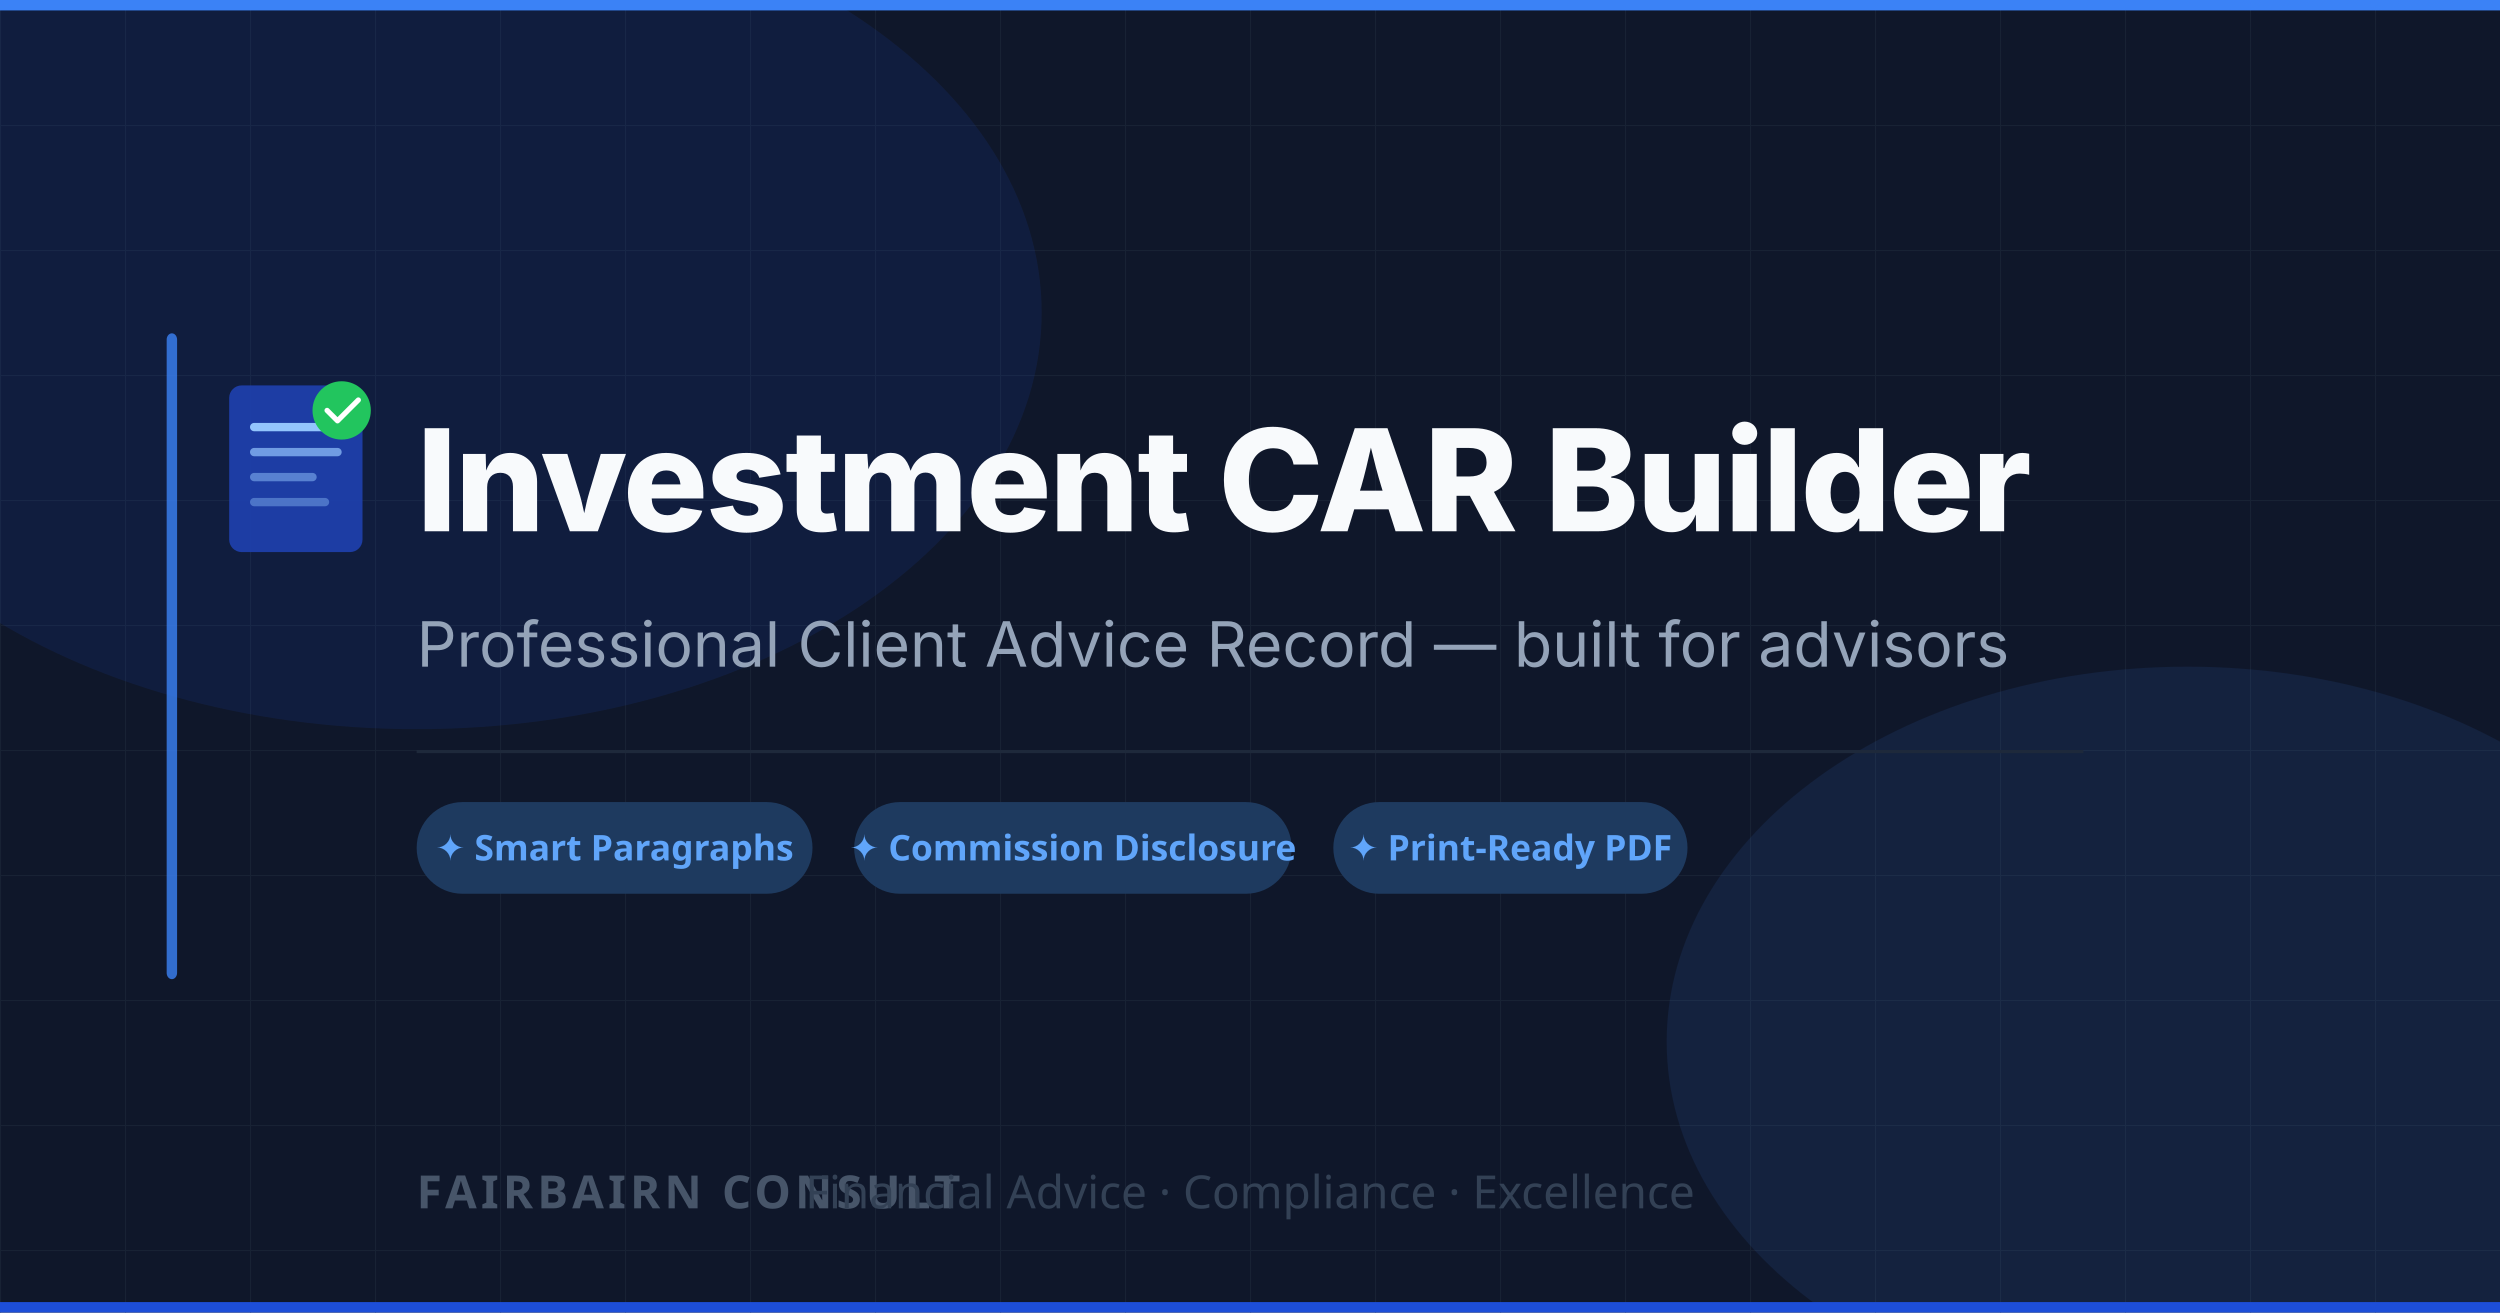
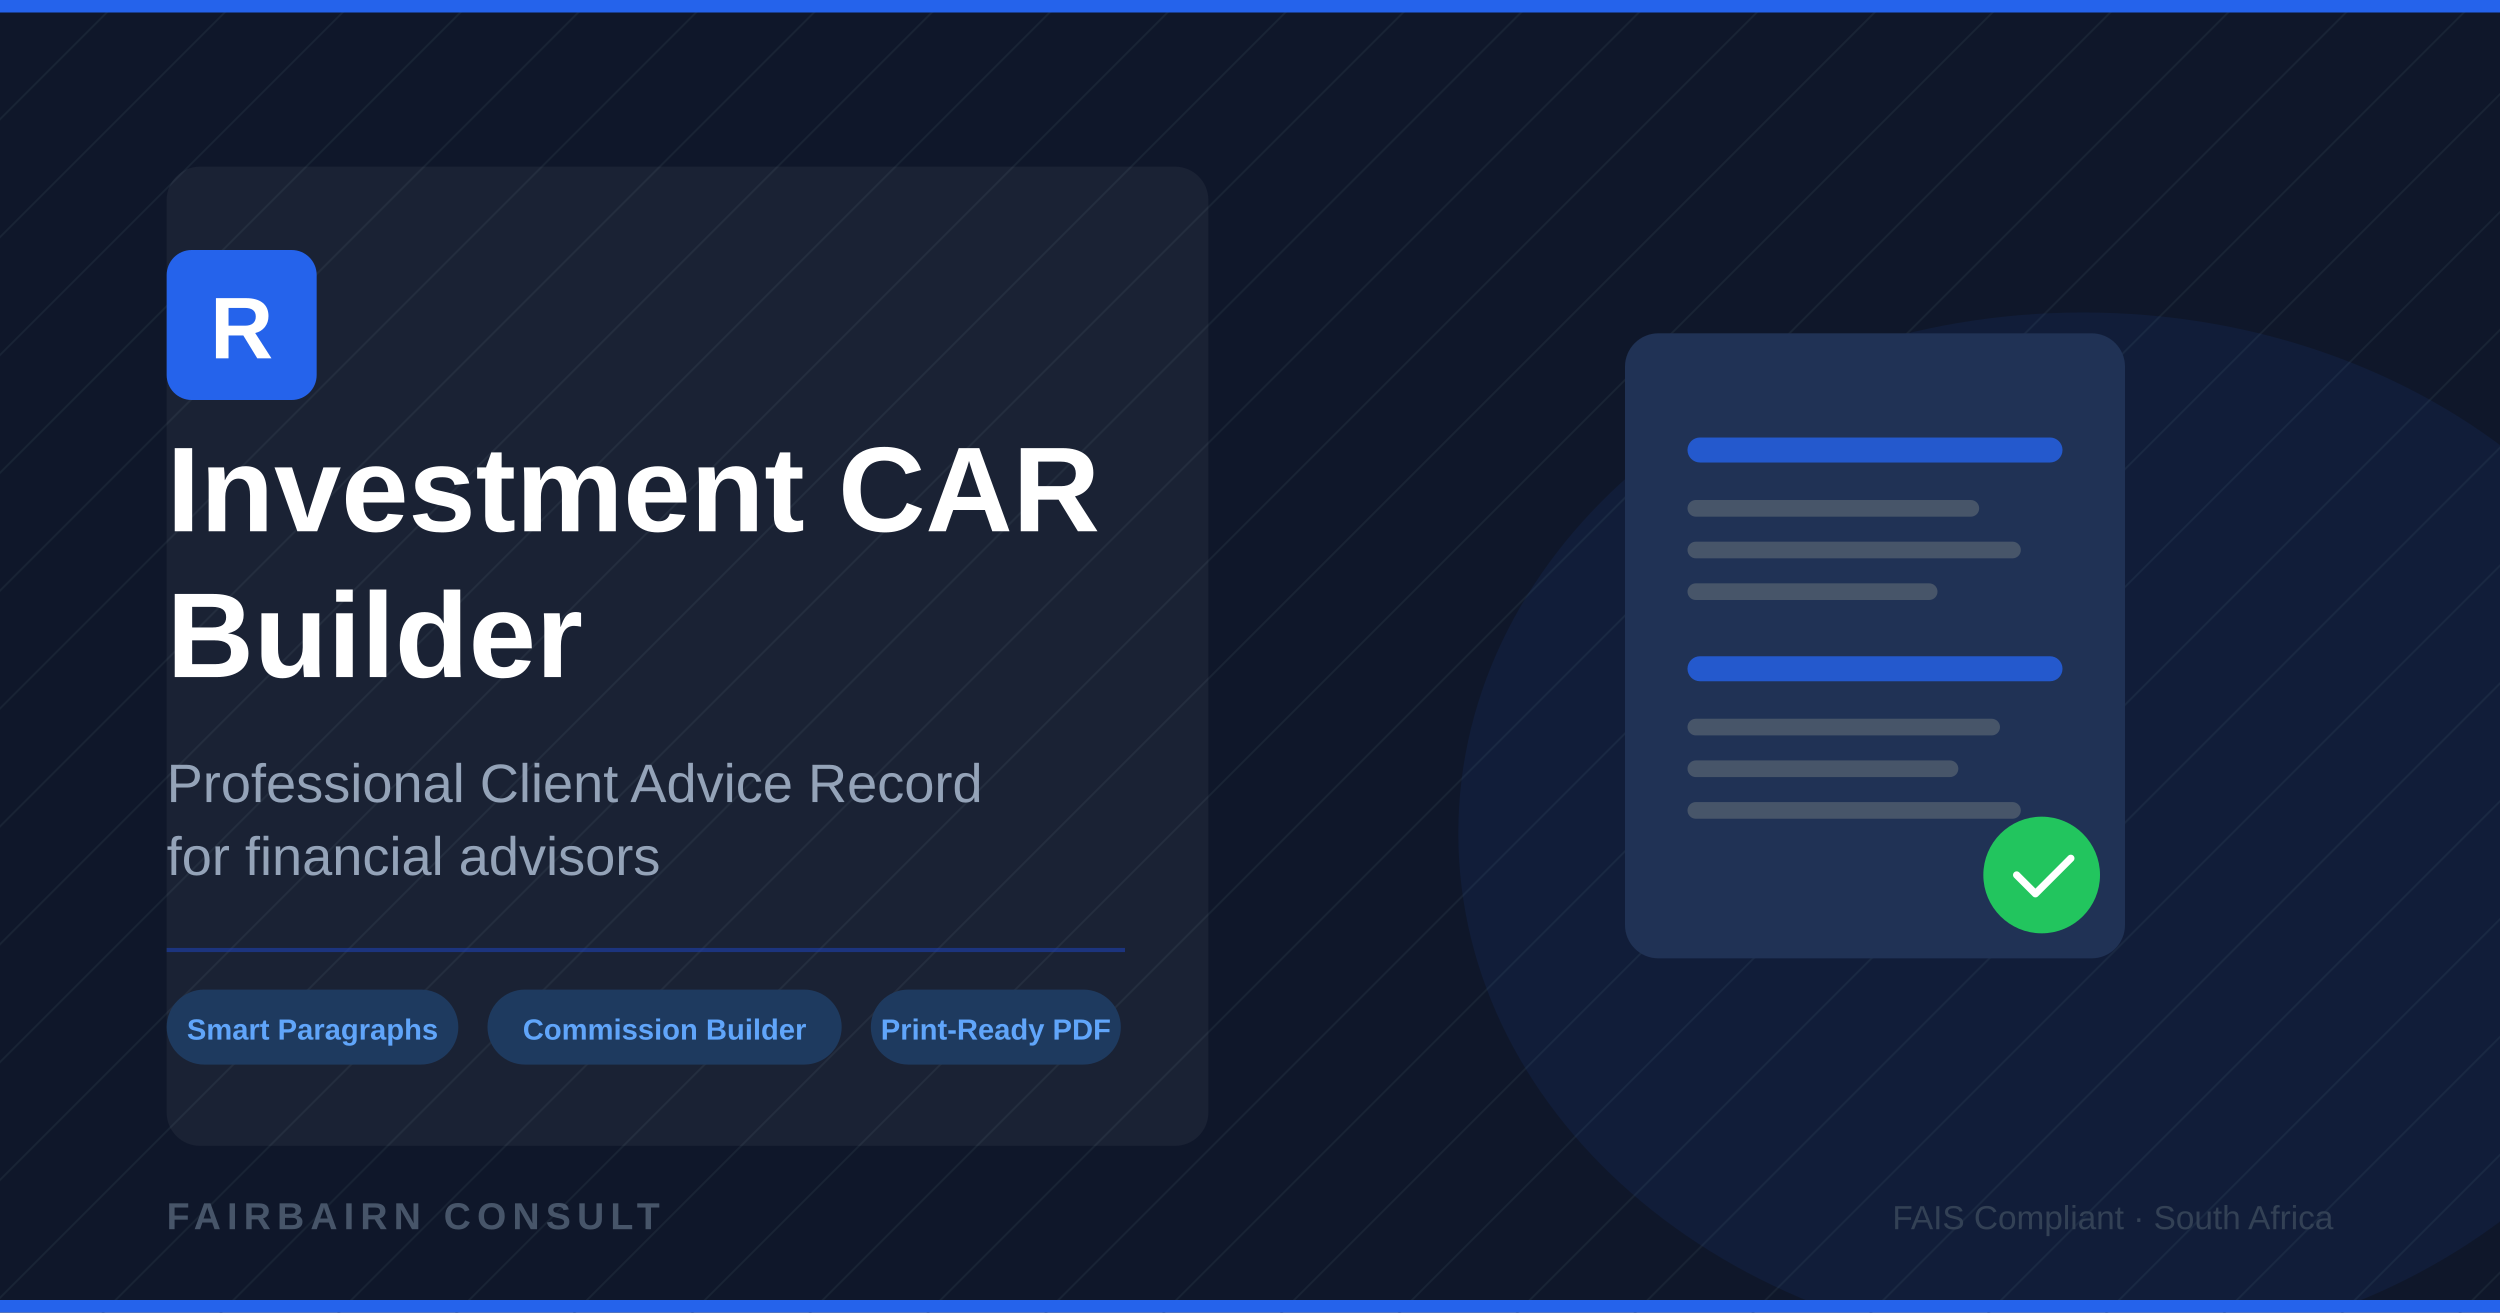
<svg xmlns="http://www.w3.org/2000/svg" width="1200" height="630" viewBox="0 0 1200 630">
  <rect width="1200" height="630" fill="#0f172a" />
  <defs>
-     <pattern id="grid" width="60" height="60" patternUnits="userSpaceOnUse">
-       <path d="M 60 0 L 0 0 0 60" fill="none" stroke="#1e293b" stroke-width="1" />
+     <pattern id="stripes" width="40" height="40" patternUnits="userSpaceOnUse" patternTransform="rotate(45)">
+       <rect width="1" height="40" fill="#1e293b" opacity="0.6" />
    </pattern>
  </defs>
-   <rect width="1200" height="630" fill="url(#grid)" opacity="0.6" />
-   <ellipse cx="200" cy="150" rx="300" ry="200" fill="#1d4ed8" opacity="0.12" />
-   <ellipse cx="1050" cy="500" rx="250" ry="180" fill="#3b82f6" opacity="0.10" />
-   <rect width="1200" height="5" fill="#3b82f6" />
-   <rect x="80" y="160" width="5" height="310" rx="3" fill="#3b82f6" opacity="0.8" />
-   <g transform="translate(110, 185)">
-     <rect width="64" height="80" rx="6" fill="#1e40af" opacity="0.9" />
-     <rect x="10" y="18" width="44" height="4" rx="2" fill="#93c5fd" />
-     <rect x="10" y="30" width="44" height="4" rx="2" fill="#93c5fd" opacity="0.7" />
-     <rect x="10" y="42" width="32" height="4" rx="2" fill="#93c5fd" opacity="0.5" />
-     <rect x="10" y="54" width="38" height="4" rx="2" fill="#93c5fd" opacity="0.4" />
-     <circle cx="54" cy="12" r="14" fill="#22c55e" />
-     <path d="M47 12 L52 17 L62 7" stroke="white" stroke-width="2.5" stroke-linecap="round" stroke-linejoin="round" fill="none" />
+   <rect width="1200" height="630" fill="url(#stripes)" />
+   <rect width="1200" height="6" fill="#2563eb" />
+   <rect x="80" y="80" width="500" height="470" rx="16" fill="#ffffff" opacity="0.05" />
+   <ellipse cx="1000" cy="400" rx="300" ry="250" fill="#2563eb" opacity="0.08" />
+   <rect x="80" y="120" width="72" height="72" rx="12" fill="#2563eb" />
+   <text x="116" y="172" font-family="Arial, Helvetica, sans-serif" font-size="42" font-weight="900" fill="white" text-anchor="middle">R</text>
+   <text x="80" y="255" font-family="Arial Black, Arial, Helvetica, sans-serif" font-size="58" font-weight="900" fill="#ffffff">Investment CAR</text>
+   <text x="80" y="325" font-family="Arial Black, Arial, Helvetica, sans-serif" font-size="58" font-weight="900" fill="#ffffff">Builder</text>
+   <text x="80" y="385" font-family="Arial, Helvetica, sans-serif" font-size="26" font-weight="400" fill="#94a3b8">Professional Client Advice Record</text>
+   <text x="80" y="420" font-family="Arial, Helvetica, sans-serif" font-size="26" font-weight="400" fill="#94a3b8">for financial advisors</text>
+   <rect x="80" y="455" width="460" height="2" fill="#1e40af" opacity="0.6" />
+   <rect x="80" y="475" width="140" height="36" rx="18" fill="#1e3a5f" />
+   <text x="150" y="499" font-family="Arial, Helvetica, sans-serif" font-size="14" font-weight="700" fill="#60a5fa" text-anchor="middle">Smart Paragraphs</text>
+   <rect x="234" y="475" width="170" height="36" rx="18" fill="#1e3a5f" />
+   <text x="319" y="499" font-family="Arial, Helvetica, sans-serif" font-size="14" font-weight="700" fill="#60a5fa" text-anchor="middle">Commission Builder</text>
+   <rect x="418" y="475" width="120" height="36" rx="18" fill="#1e3a5f" />
+   <text x="478" y="499" font-family="Arial, Helvetica, sans-serif" font-size="14" font-weight="700" fill="#60a5fa" text-anchor="middle">Print-Ready PDF</text>
+   <g transform="translate(780, 160)">
+     <rect width="240" height="300" rx="16" fill="#1e293b" />
+     <rect width="240" height="300" rx="16" fill="#2563eb" opacity="0.15" />
+     <rect x="30" y="50" width="180" height="12" rx="6" fill="#2563eb" opacity="0.8" />
+     <rect x="30" y="80" width="140" height="8" rx="4" fill="#475569" />
+     <rect x="30" y="100" width="160" height="8" rx="4" fill="#475569" />
+     <rect x="30" y="120" width="120" height="8" rx="4" fill="#475569" />
+     <rect x="30" y="155" width="180" height="12" rx="6" fill="#2563eb" opacity="0.8" />
+     <rect x="30" y="185" width="150" height="8" rx="4" fill="#475569" />
+     <rect x="30" y="205" width="130" height="8" rx="4" fill="#475569" />
+     <rect x="30" y="225" width="160" height="8" rx="4" fill="#475569" />
+     <circle cx="200" cy="260" r="28" fill="#22c55e" />
+     <path d="M188 260 L197 269 L214 252" stroke="white" stroke-width="3.5" stroke-linecap="round" stroke-linejoin="round" fill="none" />
  </g>
-   <text x="200" y="255" font-family="ui-sans-serif, system-ui, -apple-system, sans-serif" font-size="68" font-weight="800" fill="#f8fafc" letter-spacing="-1">Investment CAR Builder</text>
-   <text x="200" y="320" font-family="ui-sans-serif, system-ui, -apple-system, sans-serif" font-size="30" font-weight="400" fill="#94a3b8">Professional Client Advice Record — built for advisors</text>
-   <rect x="200" y="360" width="800" height="1.5" fill="#1e293b" />
-   <g transform="translate(200, 385)">
-     <rect width="190" height="44" rx="22" fill="#1e3a5f" />
-     <text x="95" y="28" font-family="ui-sans-serif, system-ui, sans-serif" font-size="17" font-weight="600" fill="#60a5fa" text-anchor="middle">✦ Smart Paragraphs</text>
-     <rect x="210" width="210" height="44" rx="22" fill="#1e3a5f" />
-     <text x="315" y="28" font-family="ui-sans-serif, system-ui, sans-serif" font-size="17" font-weight="600" fill="#60a5fa" text-anchor="middle">✦ Commission Disclosure</text>
-     <rect x="440" width="170" height="44" rx="22" fill="#1e3a5f" />
-     <text x="525" y="28" font-family="ui-sans-serif, system-ui, sans-serif" font-size="17" font-weight="600" fill="#60a5fa" text-anchor="middle">✦ Print-Ready PDF</text>
-   </g>
-   <text x="200" y="580" font-family="ui-sans-serif, system-ui, sans-serif" font-size="22" font-weight="700" fill="#475569" letter-spacing="2">FAIRBAIRN CONSULT</text>
-   <text x="600" y="580" font-family="ui-sans-serif, system-ui, sans-serif" font-size="22" fill="#334155" text-anchor="middle">Financial Advice · Compliance · Excellence</text>
-   <rect y="625" width="1200" height="5" fill="#1d4ed8" />
+   <text x="80" y="590" font-family="Arial, Helvetica, sans-serif" font-size="18" font-weight="700" fill="#475569" letter-spacing="3">FAIRBAIRN CONSULT</text>
+   <text x="1120" y="590" font-family="Arial, Helvetica, sans-serif" font-size="16" fill="#334155" text-anchor="end">FAIS Compliant · South Africa</text>
+   <rect y="624" width="1200" height="6" fill="#2563eb" />
</svg>
